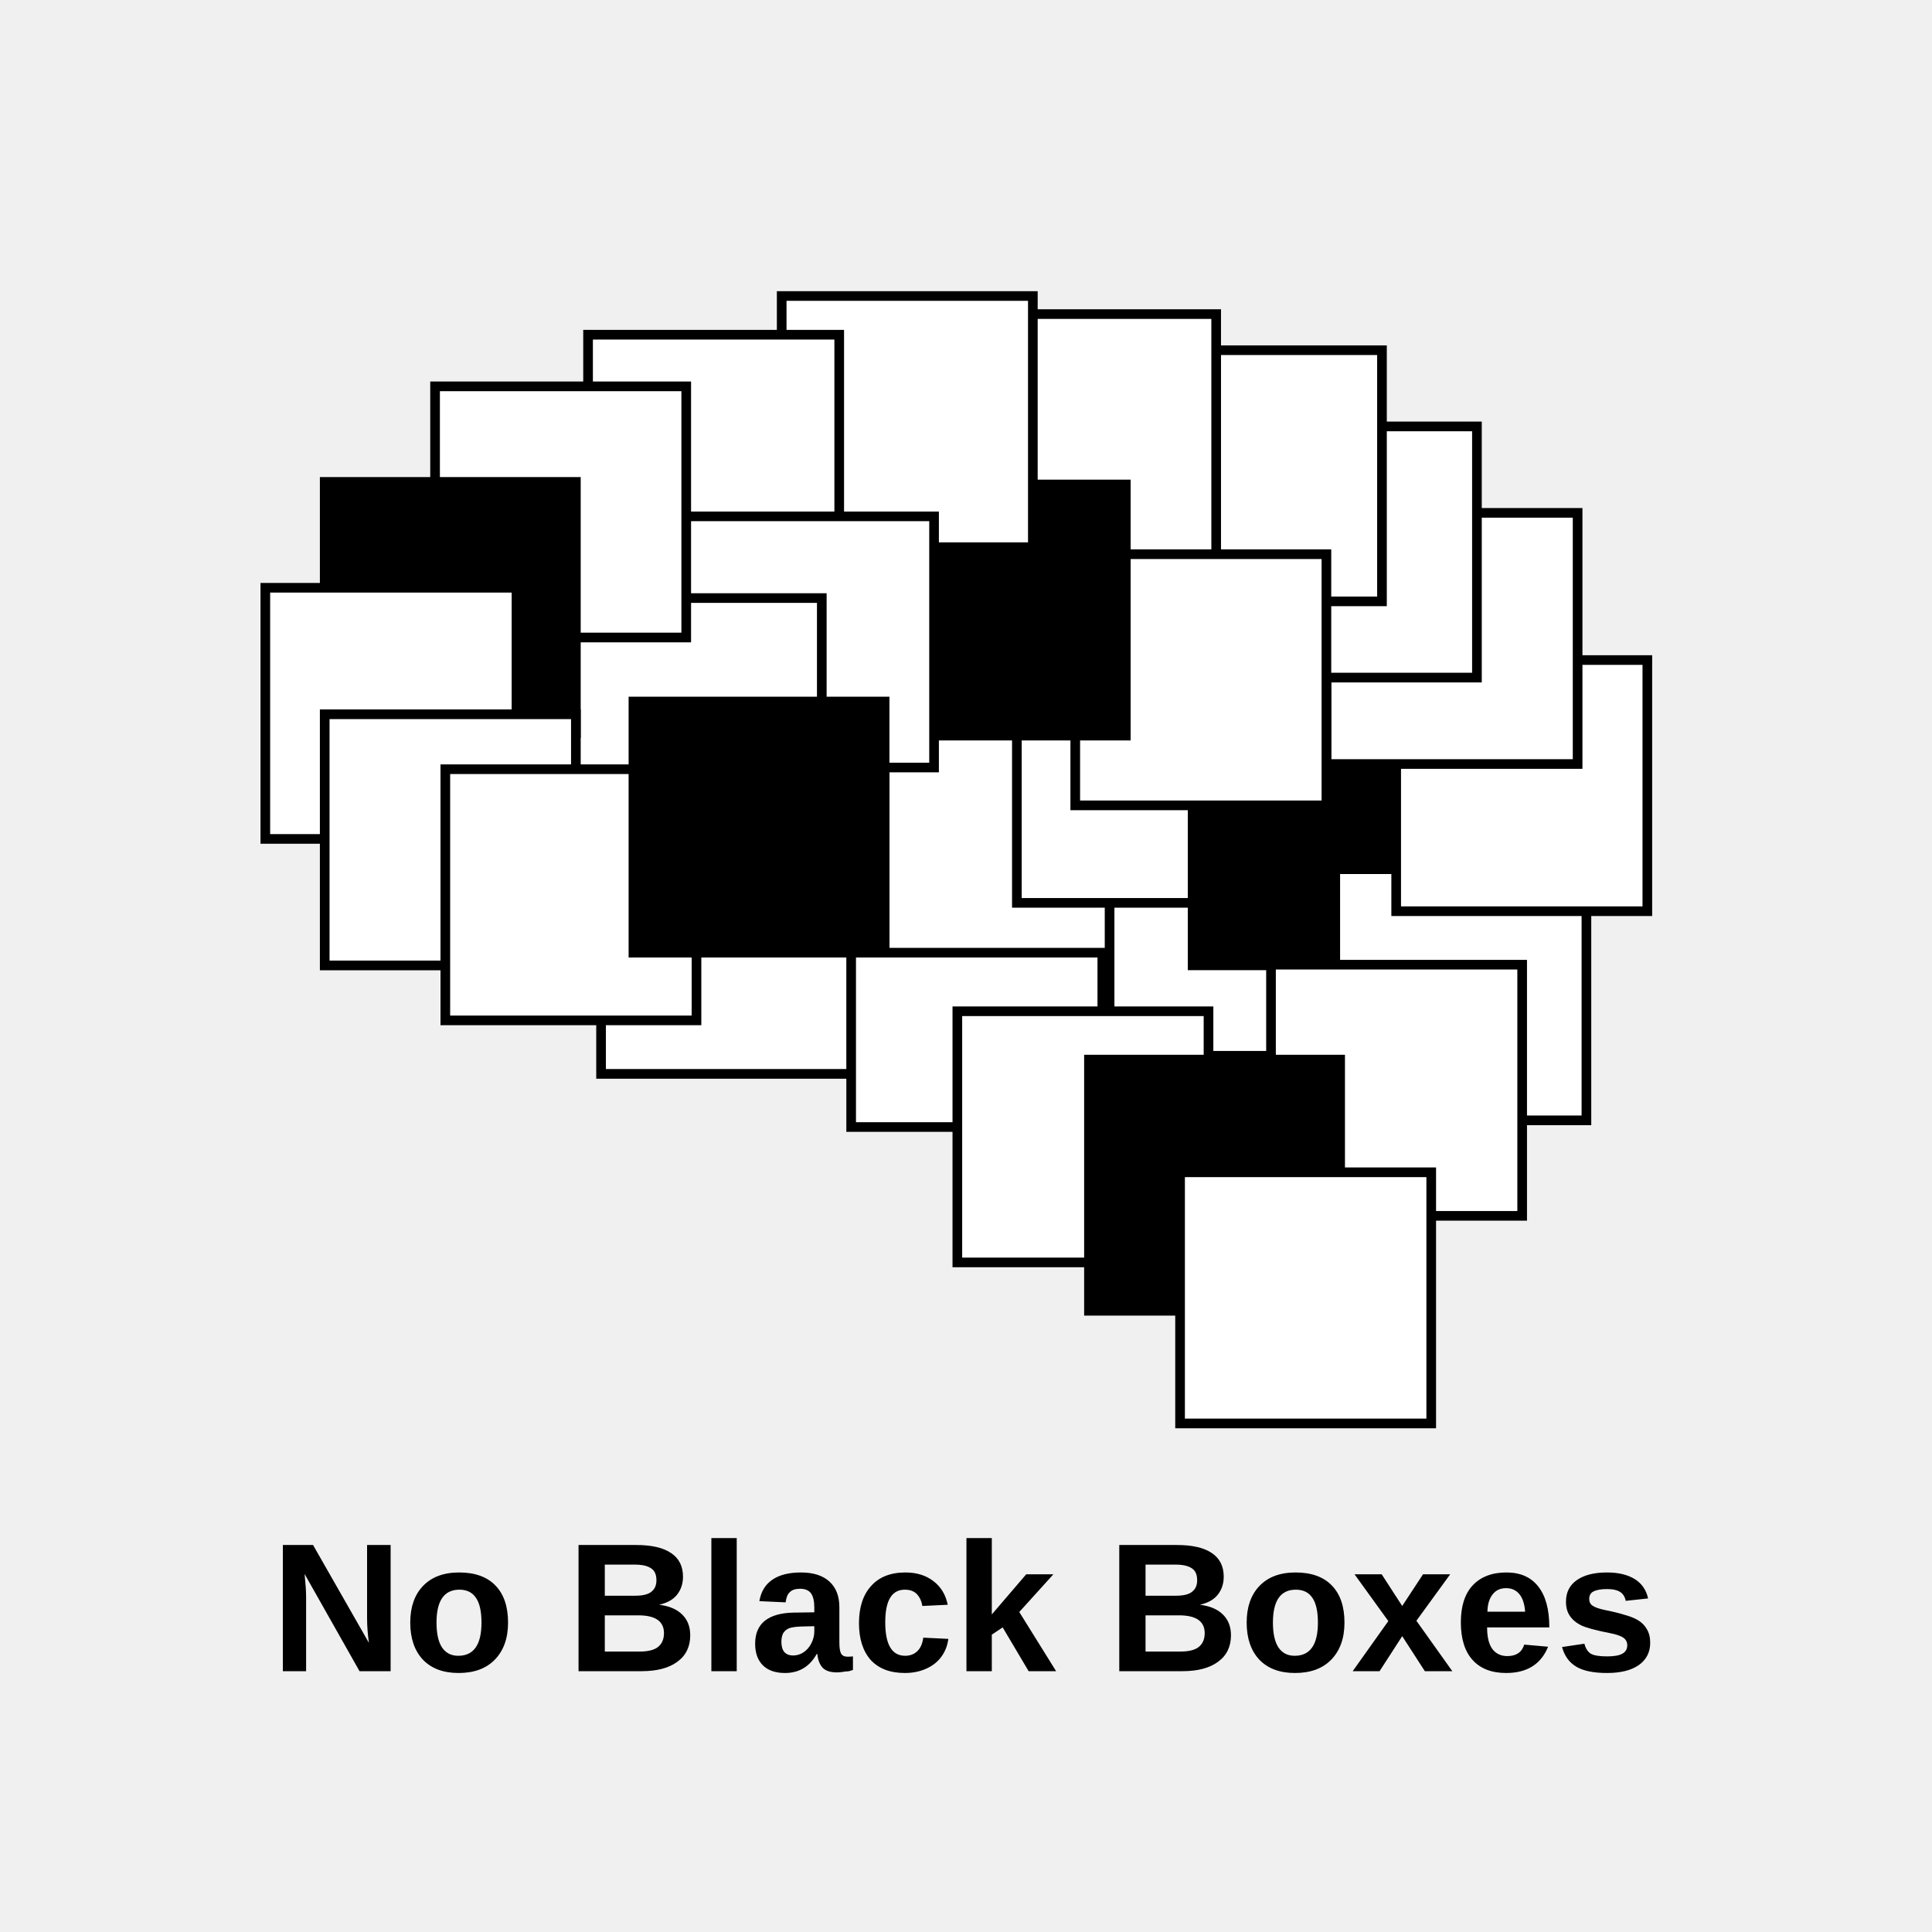
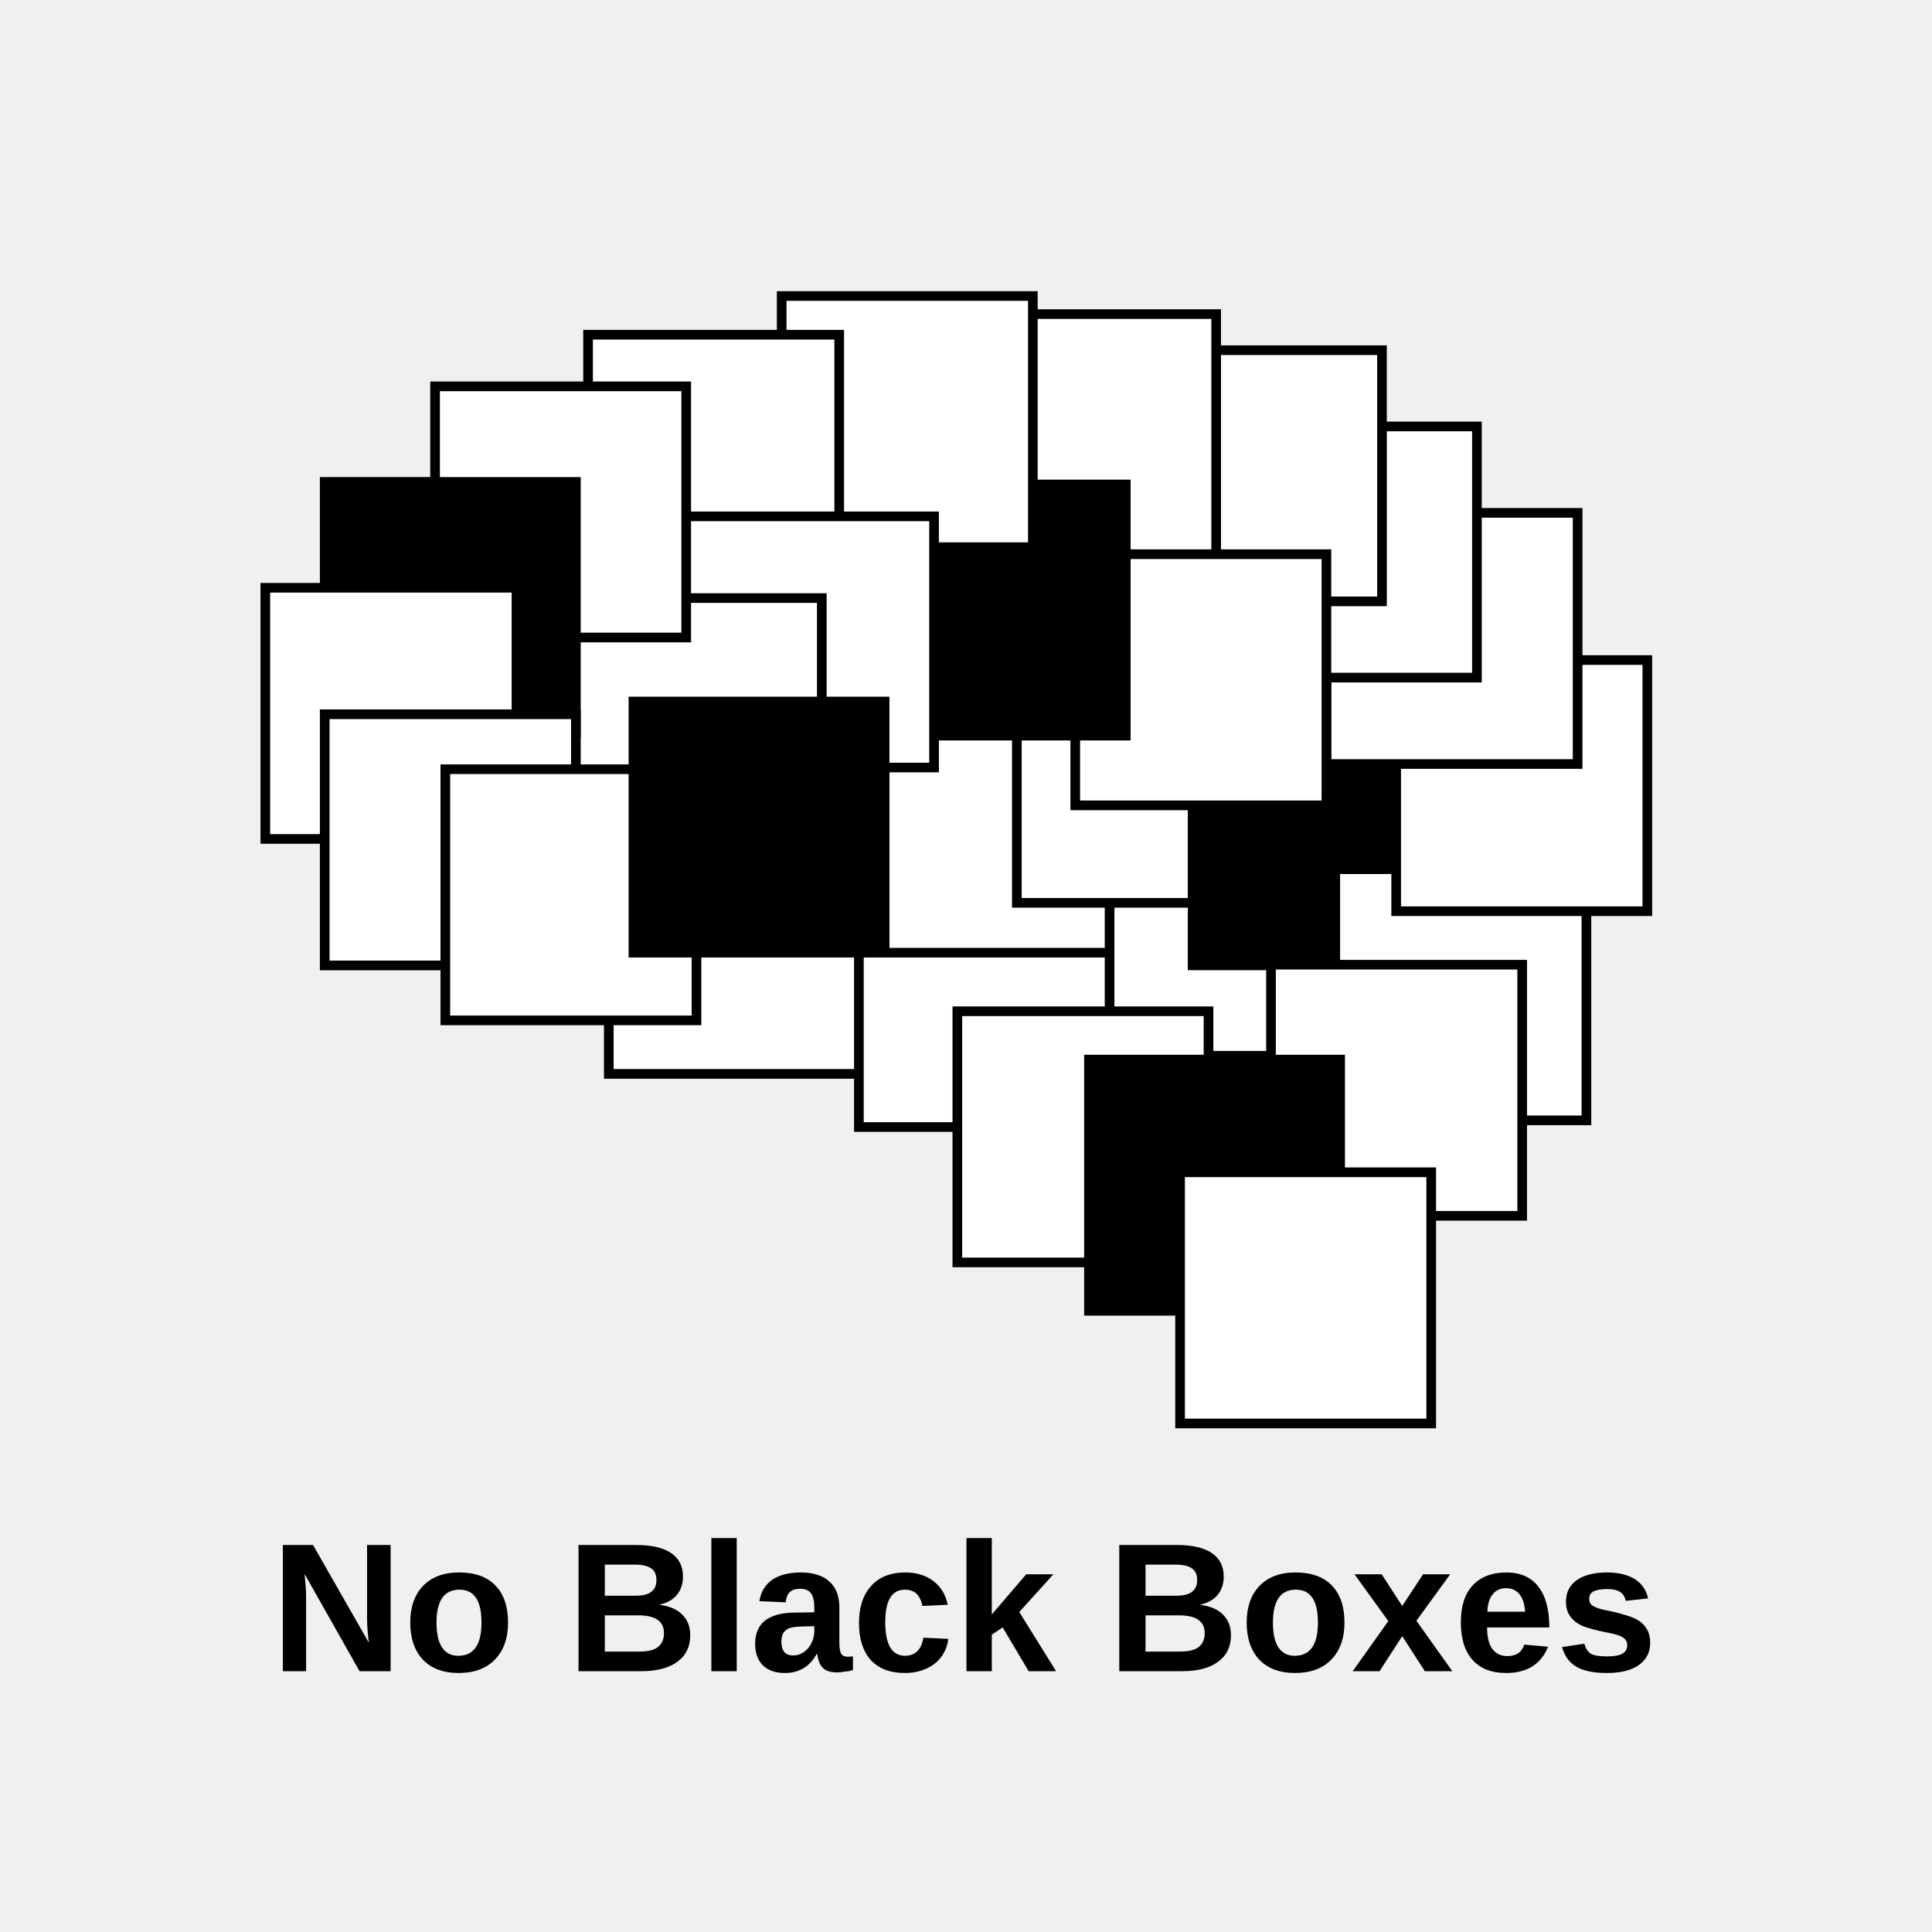
<svg xmlns="http://www.w3.org/2000/svg" id="logo_NBB_black_text" width="100mm" height="100mm" viewBox="0 0 100 100" version="1.1">
  <g id="Atoms" transform="scale(1,1) translate(0, 0)" style="fill:#FFFFFF;stroke:#000000;font-size:0.0px;">
-     <rect class="box" id="box_Atoms" x="31.111" y="42.584" width="13.0" height="13.0" style="fill-opacity:1;stroke-width:0.5;stroke-linecap:round;stroke-linejoin:miter;stroke-miterlimit:4;stroke-opacity:1" />
+     <rect class="box" id="box_Atoms" x="31.511" y="42.584" width="13.0" height="13.0" style="fill-opacity:1;stroke-width:0.5;stroke-linecap:round;stroke-linejoin:miter;stroke-miterlimit:4;stroke-opacity:1" />
  </g>
  <g id="Electrons" transform="scale(1,1) translate(0, 0)" style="fill:#FFFFFF;stroke:#000000;font-size:0.0px;">
-     <rect class="box" id="box_Electrons" x="44.056" y="45.334" width="13.0" height="13.0" style="fill-opacity:1;stroke-width:0.5;stroke-linecap:round;stroke-linejoin:miter;stroke-miterlimit:4;stroke-opacity:1" />
+     <rect class="box" id="box_Electrons" x="44.456" y="45.334" width="13.0" height="13.0" style="fill-opacity:1;stroke-width:0.5;stroke-linecap:round;stroke-linejoin:miter;stroke-miterlimit:4;stroke-opacity:1" />
  </g>
  <g id="Magnets" transform="scale(1,1) translate(0, 0)" style="fill:#FFFFFF;stroke:#000000;font-size:0.0px;">
    <rect class="box" id="box_Magnets" x="45.787" y="36.310" width="13.0" height="13.0" style="fill-opacity:1;stroke-width:0.5;stroke-linecap:round;stroke-linejoin:miter;stroke-miterlimit:4;stroke-opacity:1" />
  </g>
  <g id="Light" transform="scale(1,1) translate(0, 0)" style="fill:#FFFFFF;stroke:#000000;font-size:0.0px;">
    <rect class="box" id="box_Light" x="57.432" y="41.647" width="13.0" height="13.0" style="fill-opacity:1;stroke-width:0.5;stroke-linecap:round;stroke-linejoin:miter;stroke-miterlimit:4;stroke-opacity:1" />
  </g>
  <g id="Sensors" transform="scale(1,1) translate(0, 0)" style="fill:#FFFFFF;stroke:#000000;font-size:0.0px;">
    <rect class="box" id="box_Sensors" x="52.633" y="33.732" width="13.0" height="13.0" style="fill-opacity:1;stroke-width:0.5;stroke-linecap:round;stroke-linejoin:miter;stroke-miterlimit:4;stroke-opacity:1" />
  </g>
  <g id="Motors" transform="scale(1,1) translate(0, 0)" style="fill:#000000;stroke:#000000;font-size:0.0px;">
    <rect class="box" id="box_Motors" x="61.730" y="36.965" width="13.0" height="13.0" style="fill-opacity:1;stroke-width:0.5;stroke-linecap:round;stroke-linejoin:miter;stroke-miterlimit:4;stroke-opacity:1" />
  </g>
  <g id="Transistors" transform="scale(1,1) translate(0, 0)" style="fill:#FFFFFF;stroke:#000000;font-size:0.0px;">
    <rect class="box" id="box_Transistors" x="69.113" y="44.989" width="13.0" height="13.0" style="fill-opacity:1;stroke-width:0.5;stroke-linecap:round;stroke-linejoin:miter;stroke-miterlimit:4;stroke-opacity:1" />
  </g>
  <g id="Amplifiers" transform="scale(1,1) translate(0, 0)" style="fill:#FFFFFF;stroke:#000000;font-size:0.0px;">
    <rect class="box" id="box_Amplifiers" x="72.266" y="34.164" width="13.0" height="13.0" style="fill-opacity:1;stroke-width:0.5;stroke-linecap:round;stroke-linejoin:miter;stroke-miterlimit:4;stroke-opacity:1" />
  </g>
  <g id="Circuits" transform="scale(1,1) translate(0, 0)" style="fill:#FFFFFF;stroke:#000000;font-size:0.0px;">
    <rect class="box" id="box_Circuits" x="68.657" y="26.546" width="13.0" height="13.0" style="fill-opacity:1;stroke-width:0.5;stroke-linecap:round;stroke-linejoin:miter;stroke-miterlimit:4;stroke-opacity:1" />
  </g>
  <g id="Data" transform="scale(1,1) translate(0, 0)" style="fill:#FFFFFF;stroke:#000000;font-size:0.0px;">
    <rect class="box" id="box_Data" x="63.446" y="22.072" width="13.0" height="13.0" style="fill-opacity:1;stroke-width:0.5;stroke-linecap:round;stroke-linejoin:miter;stroke-miterlimit:4;stroke-opacity:1" />
  </g>
  <g id="Logic" transform="scale(1,1) translate(0, 0)" style="fill:#FFFFFF;stroke:#000000;font-size:0.0px;">
    <rect class="box" id="box_Logic" x="58.531" y="18.127" width="13.0" height="13.0" style="fill-opacity:1;stroke-width:0.5;stroke-linecap:round;stroke-linejoin:miter;stroke-miterlimit:4;stroke-opacity:1" />
  </g>
  <g id="Memory" transform="scale(1,1) translate(0, 0)" style="fill:#FFFFFF;stroke:#000000;font-size:0.0px;">
    <rect class="box" id="box_Memory" x="49.949" y="16.257" width="13.0" height="13.0" style="fill-opacity:1;stroke-width:0.5;stroke-linecap:round;stroke-linejoin:miter;stroke-miterlimit:4;stroke-opacity:1" />
  </g>
  <g id="FPGAs" transform="scale(1,1) translate(0, 0)" style="fill:#FFFFFF;stroke:#000000;font-size:0.0px;">
    <rect class="box" id="box_FPGAs" x="55.655" y="28.685" width="13.0" height="13.0" style="fill-opacity:1;stroke-width:0.5;stroke-linecap:round;stroke-linejoin:miter;stroke-miterlimit:4;stroke-opacity:1" />
  </g>
  <g id="Computers" transform="scale(1,1) translate(0, 0)" style="fill:#000000;stroke:#000000;font-size:0.0px;">
    <rect class="box" id="box_Computers" x="45.271" y="25.076" width="13.0" height="13.0" style="fill-opacity:1;stroke-width:0.5;stroke-linecap:round;stroke-linejoin:miter;stroke-miterlimit:4;stroke-opacity:1" />
  </g>
  <g id="Control" transform="scale(1,1) translate(0, 0)" style="fill:#FFFFFF;stroke:#000000;font-size:0.0px;">
    <rect class="box" id="box_Control" x="40.460" y="15.321" width="13.0" height="13.0" style="fill-opacity:1;stroke-width:0.5;stroke-linecap:round;stroke-linejoin:miter;stroke-miterlimit:4;stroke-opacity:1" />
  </g>
  <g id="Robotics" transform="scale(1,1) translate(0, 0)" style="fill:#FFFFFF;stroke:#000000;font-size:0.0px;">
    <rect class="box" id="box_Robotics" x="30.438" y="17.326" width="13.0" height="13.0" style="fill-opacity:1;stroke-width:0.5;stroke-linecap:round;stroke-linejoin:miter;stroke-miterlimit:4;stroke-opacity:1" />
  </g>
  <g id="Power" transform="scale(1,1) translate(0, 0)" style="fill:#FFFFFF;stroke:#000000;font-size:0.0px;">
    <rect class="box" id="box_Power" x="35.347" y="26.727" width="13.0" height="13.0" style="fill-opacity:1;stroke-width:0.5;stroke-linecap:round;stroke-linejoin:miter;stroke-miterlimit:4;stroke-opacity:1" />
  </g>
  <g id="Systems" transform="scale(1,1) translate(0, 0)" style="fill:#FFFFFF;stroke:#000000;font-size:0.0px;">
    <rect class="box" id="box_Systems" x="29.536" y="30.956" width="13.0" height="13.0" style="fill-opacity:1;stroke-width:0.5;stroke-linecap:round;stroke-linejoin:miter;stroke-miterlimit:4;stroke-opacity:1" />
  </g>
  <g id="Linux" transform="scale(1,1) translate(0, 0)" style="fill:#FFFFFF;stroke:#000000;font-size:0.0px;">
    <rect class="box" id="box_Linux" x="22.519" y="19.998" width="13.0" height="13.0" style="fill-opacity:1;stroke-width:0.5;stroke-linecap:round;stroke-linejoin:miter;stroke-miterlimit:4;stroke-opacity:1" />
  </g>
  <g id="Python" transform="scale(1,1) translate(0, 0)" style="fill:#000000;stroke:#000000;font-size:0.0px;">
    <rect class="box" id="box_Python" x="16.807" y="24.943" width="13.0" height="13.0" style="fill-opacity:1;stroke-width:0.5;stroke-linecap:round;stroke-linejoin:miter;stroke-miterlimit:4;stroke-opacity:1" />
  </g>
  <g id="Networks" transform="scale(1,1) translate(0, 0)" style="fill:#FFFFFF;stroke:#000000;font-size:0.0px;">
    <rect class="box" id="box_Networks" x="13.733" y="30.422" width="13.0" height="13.0" style="fill-opacity:1;stroke-width:0.5;stroke-linecap:round;stroke-linejoin:miter;stroke-miterlimit:4;stroke-opacity:1" />
  </g>
  <g id="Websites" transform="scale(1,1) translate(0, 0)" style="fill:#FFFFFF;stroke:#000000;font-size:0.0px;">
    <rect class="box" id="box_Websites" x="16.807" y="36.970" width="13.0" height="13.0" style="fill-opacity:1;stroke-width:0.5;stroke-linecap:round;stroke-linejoin:miter;stroke-miterlimit:4;stroke-opacity:1" />
  </g>
  <g id="Servers" transform="scale(1,1) translate(0, 0)" style="fill:#FFFFFF;stroke:#000000;font-size:0.0px;">
    <rect class="box" id="box_Servers" x="49.552" y="52.343" width="13.0" height="13.0" style="fill-opacity:1;stroke-width:0.5;stroke-linecap:round;stroke-linejoin:miter;stroke-miterlimit:4;stroke-opacity:1" />
  </g>
  <g id="Security" transform="scale(1,1) translate(0, 0)" style="fill:#FFFFFF;stroke:#000000;font-size:0.0px;">
    <rect class="box" id="box_Security" x="65.787" y="49.932" width="13.0" height="13.0" style="fill-opacity:1;stroke-width:0.5;stroke-linecap:round;stroke-linejoin:miter;stroke-miterlimit:4;stroke-opacity:1" />
  </g>
  <g id="Audio" transform="scale(1,1) translate(0, 0)" style="fill:#000000;stroke:#000000;font-size:0.0px;">
    <rect class="box" id="box_Audio" x="56.365" y="54.845" width="13.0" height="13.0" style="fill-opacity:1;stroke-width:0.5;stroke-linecap:round;stroke-linejoin:miter;stroke-miterlimit:4;stroke-opacity:1" />
  </g>
  <g id="Vision" transform="scale(1,1) translate(0, 0)" style="fill:#FFFFFF;stroke:#000000;font-size:0.0px;">
    <rect class="box" id="box_Vision" x="61.080" y="60.678" width="13.0" height="13.0" style="fill-opacity:1;stroke-width:0.5;stroke-linecap:round;stroke-linejoin:miter;stroke-miterlimit:4;stroke-opacity:1" />
  </g>
  <g id="Learning" transform="scale(1,1) translate(0, 0)" style="fill:#FFFFFF;stroke:#000000;font-size:0.0px;">
    <rect class="box" id="box_Learning" x="23.050" y="39.814" width="13.0" height="13.0" style="fill-opacity:1;stroke-width:0.5;stroke-linecap:round;stroke-linejoin:miter;stroke-miterlimit:4;stroke-opacity:1" />
  </g>
  <g id="Intelligence" transform="scale(1,1) translate(0, 0)" style="fill:#000000;stroke:#000000;font-size:0.0px;">
    <rect class="box" id="box_Intelligence" x="32.787" y="36.310" width="13.0" height="13.0" style="fill-opacity:1;stroke-width:0.5;stroke-linecap:round;stroke-linejoin:miter;stroke-miterlimit:4;stroke-opacity:1" />
  </g>
  <text class="text" id="text_NBB" x="14.000" y="86.500" style="font-style:normal;font-weight:bold;font-size:9.5px;line-height:1.25;font-family:'Arial';white-space:pre;display:inline;fill:#000000;fill-opacity:1;stroke:none">No Black Boxes</text>
</svg>
